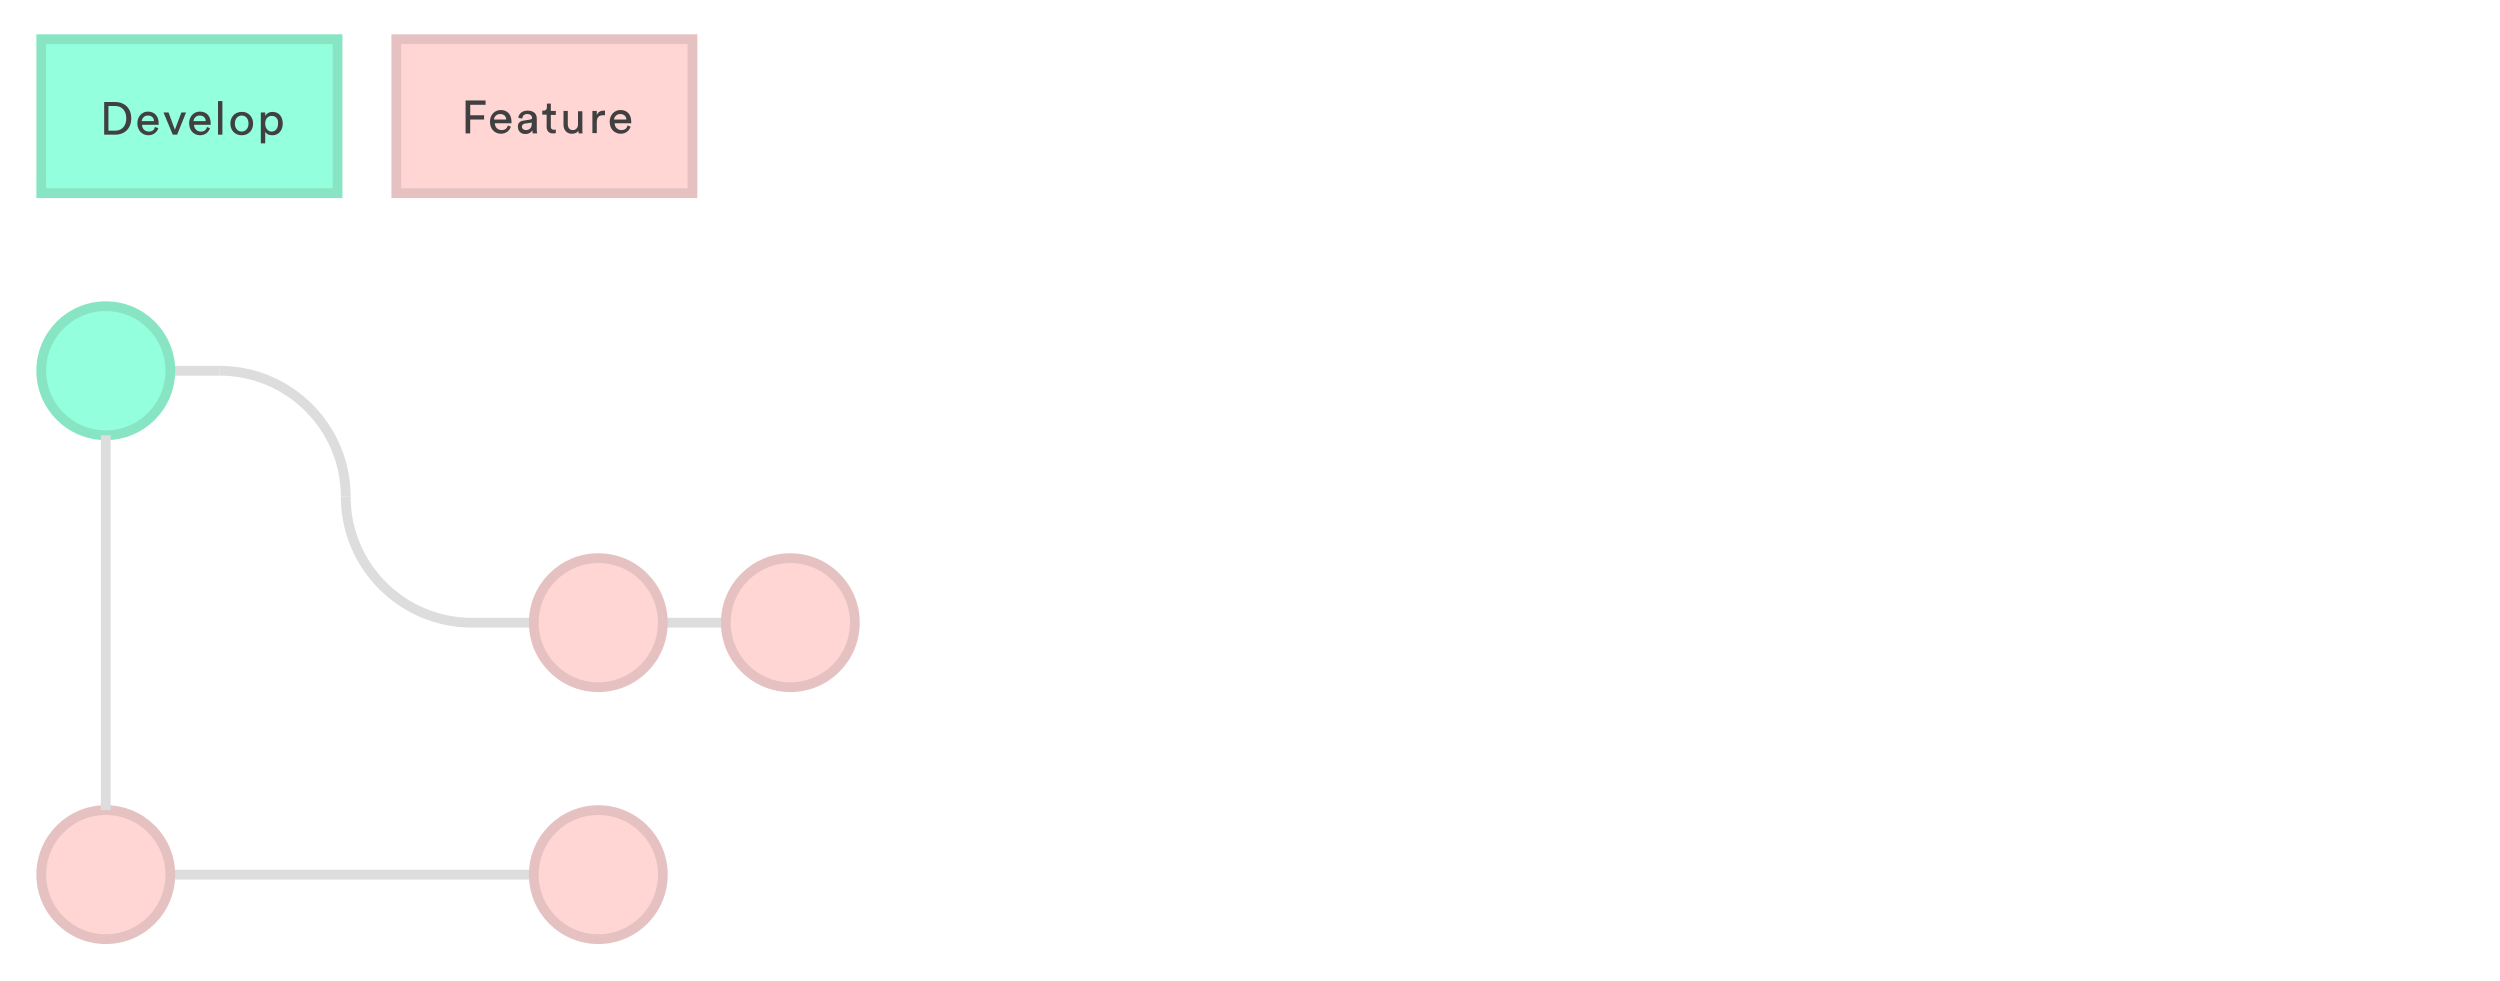
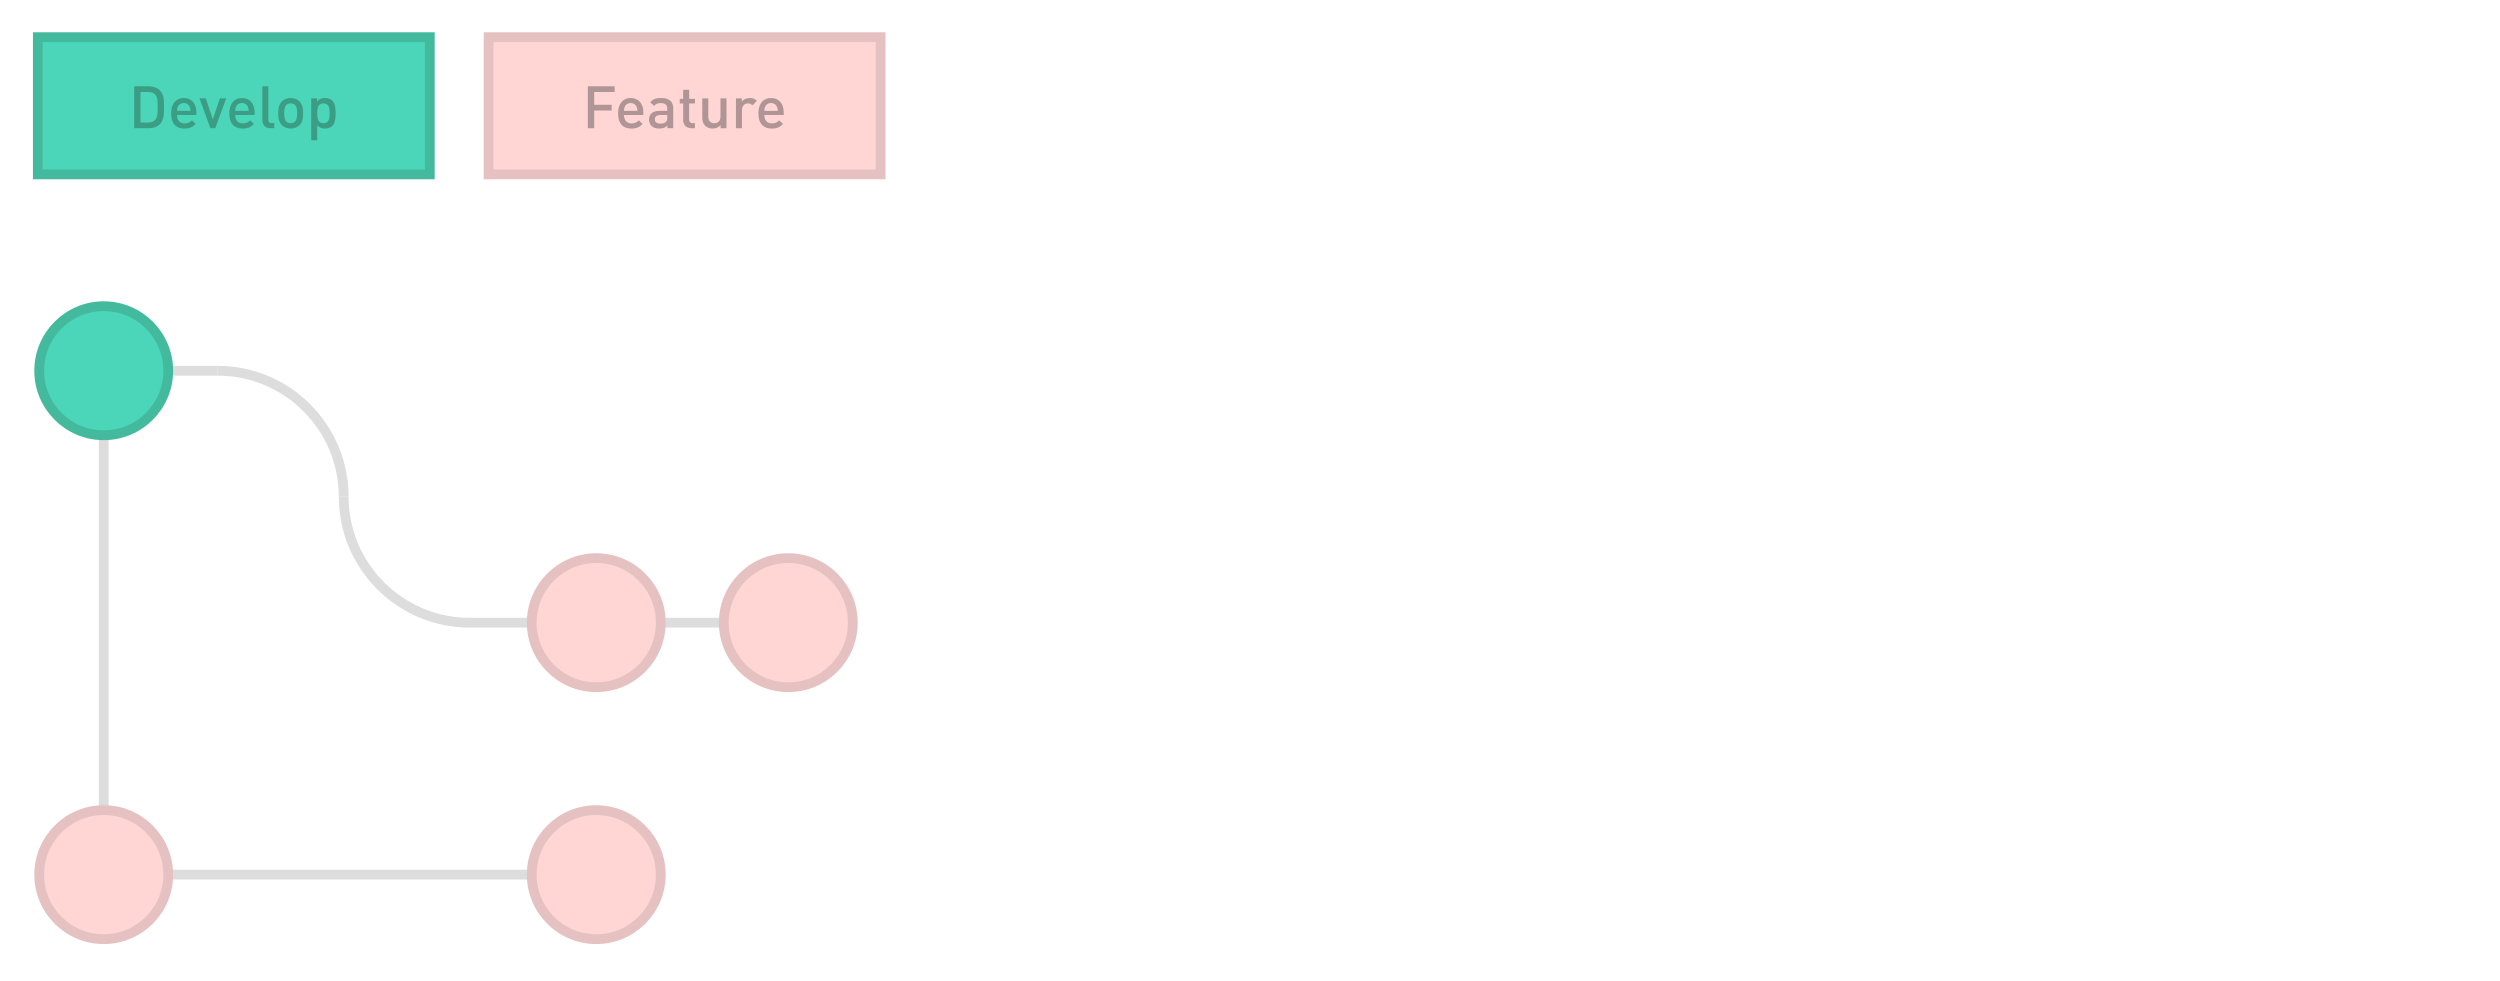
<svg xmlns="http://www.w3.org/2000/svg" version="1.1" id="Layer_1" x="0px" y="0px" width="127.559px" height="50.01px" viewBox="0 0 127.559 50.01" enable-background="new 0 0 127.559 50.01" xml:space="preserve">
  <g id="git_x5F_workflow_x5F_7">
-     <path fill="none" stroke="#DDDDDD" stroke-width="0.5" stroke-miterlimit="10" d="M17.641,25.345c0-3.543-2.885-6.428-6.428-6.428    M8.689,44.628h18.546" />
-     <circle fill="#FFD6D3" stroke="#E5C2C1" stroke-width="0.5" stroke-miterlimit="10" cx="30.528" cy="44.627" r="3.292" />
-     <path fill="none" stroke="#DDDDDD" stroke-width="0.5" stroke-miterlimit="10" d="M11.213,18.917H2.105 M17.641,25.345   c0,3.542,2.885,6.427,6.428,6.427h12.967" />
-     <circle fill="#FFD6D3" stroke="#E5C2C1" stroke-width="0.5" stroke-miterlimit="10" cx="30.528" cy="31.771" r="3.292" />
-     <circle fill="#FFD6D3" stroke="#E5C2C1" stroke-width="0.5" stroke-miterlimit="10" cx="40.326" cy="31.771" r="3.292" />
-     <circle fill="#FFD6D3" stroke="#E5C2C1" stroke-width="0.5" stroke-miterlimit="10" cx="5.397" cy="44.627" r="3.292" />
-     <circle fill="#94FFDD" stroke="#88E5C3" stroke-width="0.5" stroke-miterlimit="10" cx="5.397" cy="18.916" r="3.292" />
-     <path fill="none" stroke="#DDDDDD" stroke-width="0.5" stroke-miterlimit="10" d="M5.397,22.208v19.126" />
+     <path fill="none" stroke="#DDDDDD" stroke-width="0.5" stroke-miterlimit="10" d="M17.536,25.345c0-3.543-2.885-6.428-6.428-6.428    M8.584,44.628H27.13" />
+     <path fill="none" stroke="#DDDDDD" stroke-width="0.5" stroke-miterlimit="10" d="M11.109,18.917H2 M17.536,25.345   c0,3.543,2.885,6.428,6.428,6.428h12.968" />
+     <path fill="none" stroke="#DDDDDD" stroke-width="0.5" stroke-miterlimit="10" d="M5.292,22.208v19.125" />
+     <circle fill="#FFD6D3" stroke="#E5C2C1" stroke-width="0.5" stroke-miterlimit="10" cx="30.423" cy="44.627" r="3.292" />
+     <circle fill="#FFD6D3" stroke="#E5C2C1" stroke-width="0.5" stroke-miterlimit="10" cx="30.423" cy="31.771" r="3.292" />
+     <circle fill="#FFD6D3" stroke="#E5C2C1" stroke-width="0.5" stroke-miterlimit="10" cx="40.222" cy="31.771" r="3.292" />
+     <circle fill="#FFD6D3" stroke="#E5C2C1" stroke-width="0.5" stroke-miterlimit="10" cx="5.292" cy="44.627" r="3.292" />
+     <circle fill="#4BD6BA" stroke="#43BA9E" stroke-width="0.5" stroke-miterlimit="10" cx="5.292" cy="18.916" r="3.292" />
  </g>
-   <path fill="#94FFDD" stroke="#88E5C3" stroke-width="0.5" stroke-miterlimit="10" d="M2.105,2h15.117v7.856H2.105V2z" />
-   <path fill="#404040" d="M5.315,6.872V5.205h0.58c0.425,0,0.802,0.284,0.802,0.834c0,0.551-0.377,0.833-0.802,0.833H5.315z   M5.88,6.667c0.31,0,0.562-0.204,0.562-0.628c0-0.426-0.254-0.63-0.562-0.63H5.533v1.258H5.88z M8.079,6.541  C8.013,6.745,7.825,6.902,7.578,6.902c-0.303,0-0.569-0.22-0.569-0.613c0-0.359,0.253-0.596,0.532-0.596  c0.347,0,0.554,0.236,0.554,0.596v0.08H7.247c0,0.202,0.153,0.345,0.347,0.345c0.185,0,0.279-0.093,0.31-0.235L8.079,6.541z   M7.856,6.18c0-0.158-0.105-0.285-0.314-0.285c-0.188,0-0.294,0.144-0.312,0.285H7.856z M9.038,6.872H8.815L8.343,5.74h0.256  l0.324,0.881L9.255,5.74h0.238L9.038,6.872z M10.714,6.541c-0.062,0.204-0.248,0.361-0.502,0.361c-0.295,0-0.562-0.22-0.562-0.613  c0-0.359,0.252-0.596,0.547-0.596c0.35,0,0.553,0.236,0.553,0.596v0.08H9.901c0,0.202,0.156,0.345,0.344,0.345  c0.189,0,0.283-0.093,0.314-0.235L10.714,6.541z M10.497,6.18c0-0.158-0.109-0.285-0.314-0.285c-0.188,0-0.295,0.144-0.312,0.285  H10.497z M11.124,6.872V5.158h0.223v1.714H11.124z M12.915,6.304c0,0.347-0.234,0.598-0.58,0.598c-0.35,0-0.58-0.251-0.58-0.598  c0-0.344,0.23-0.596,0.58-0.596C12.667,5.693,12.915,5.961,12.915,6.304z M12.681,6.304c0-0.266-0.16-0.409-0.346-0.409  c-0.188,0-0.35,0.144-0.35,0.409c0,0.267,0.162,0.409,0.35,0.409C12.521,6.713,12.681,6.556,12.681,6.304z M13.308,7.311V5.74h0.225  v0.174c0.062-0.111,0.186-0.205,0.371-0.205c0.35,0,0.523,0.268,0.523,0.596c0,0.332-0.191,0.598-0.539,0.598  c-0.172,0-0.311-0.077-0.355-0.188v0.598h-0.225V7.311z M13.858,5.914c-0.203,0-0.328,0.171-0.328,0.391  c0,0.236,0.143,0.409,0.328,0.409c0.205,0,0.33-0.173,0.33-0.409C14.204,6.069,14.079,5.914,13.858,5.914z" />
-   <path fill="#FFD6D3" stroke="#E5C2C1" stroke-width="0.5" stroke-miterlimit="10" d="M20.221,2h15.111v7.856H20.221V2z" />
-   <path fill="#404040" d="M23.756,6.792V5.127h1.02v0.22h-0.783v0.534H24.7V6.1h-0.709v0.708h-0.234L23.756,6.792L23.756,6.792z   M26.065,6.463c-0.061,0.204-0.252,0.362-0.502,0.362C25.264,6.825,25,6.605,25,6.211c0-0.361,0.248-0.598,0.549-0.598  c0.346,0,0.549,0.236,0.549,0.598v0.078h-0.85c0,0.205,0.152,0.348,0.348,0.348c0.188,0,0.283-0.096,0.314-0.236L26.065,6.463z   M25.829,6.099c0-0.154-0.109-0.281-0.312-0.281c-0.191,0-0.301,0.143-0.314,0.281H25.829z M26.74,6.15l0.314-0.051  c0.062-0.015,0.094-0.046,0.094-0.077c0-0.108-0.078-0.204-0.25-0.204c-0.158,0-0.236,0.096-0.254,0.235l-0.201-0.046  c0.031-0.221,0.219-0.363,0.473-0.363c0.348,0,0.473,0.189,0.473,0.409V6.62c0,0.093,0.014,0.155,0.014,0.187H27.18  c0-0.031-0.016-0.078-0.016-0.156c-0.047,0.078-0.156,0.188-0.359,0.188c-0.236,0-0.377-0.157-0.377-0.346  C26.397,6.289,26.538,6.164,26.74,6.15z M27.133,6.304V6.258l-0.342,0.046c-0.102,0.016-0.162,0.064-0.162,0.174  c0,0.078,0.078,0.158,0.191,0.158C26.993,6.637,27.133,6.556,27.133,6.304z M28.106,5.66h0.254v0.205h-0.254v0.598  c0,0.108,0.053,0.158,0.16,0.158c0.031,0,0.062,0,0.094-0.016v0.187c-0.018,0-0.076,0.016-0.154,0.016  c-0.191,0-0.314-0.125-0.314-0.329V5.85h-0.225V5.645h0.066c0.125,0,0.172-0.077,0.172-0.17V5.286h0.201V5.66L28.106,5.66z   M29.176,6.825c-0.268,0-0.424-0.204-0.424-0.456V5.66h0.219v0.676c0,0.158,0.076,0.301,0.254,0.301c0.17,0,0.266-0.127,0.266-0.285  V5.678h0.223v0.928c0,0.093,0,0.171,0.014,0.202h-0.201c0-0.031-0.02-0.094-0.02-0.141C29.458,6.776,29.317,6.825,29.176,6.825z   M30.856,5.881h-0.094c-0.188,0-0.311,0.096-0.311,0.347v0.564h-0.225V5.66h0.225v0.205c0.074-0.172,0.217-0.221,0.342-0.221h0.076  V5.88L30.856,5.881L30.856,5.881z M32.174,6.463c-0.062,0.204-0.248,0.362-0.502,0.362c-0.295,0-0.564-0.22-0.564-0.614  c0-0.361,0.254-0.598,0.551-0.598c0.348,0,0.549,0.236,0.549,0.598v0.078h-0.846c0,0.205,0.156,0.348,0.344,0.348  c0.189,0,0.285-0.096,0.312-0.236L32.174,6.463z M31.958,6.099c0-0.154-0.109-0.281-0.316-0.281c-0.188,0-0.295,0.143-0.314,0.281  H31.958z" />
+   <g>
+     <rect x="1.93" y="1.897" fill="#4BD6BA" stroke="#43BA9E" stroke-width="0.5" stroke-miterlimit="10" width="20" height="7" />
+     <g>
+       <path fill="#3B9E84" d="M8.151,6.341C8.015,6.477,7.82,6.542,7.598,6.542H6.846v-2.14h0.751c0.222,0,0.417,0.066,0.553,0.201    c0.231,0.231,0.217,0.544,0.217,0.854S8.382,6.11,8.151,6.341z M7.928,4.838c-0.09-0.099-0.21-0.144-0.364-0.144H7.171v1.557    h0.394c0.153,0,0.273-0.045,0.364-0.145C8.04,5.983,8.043,5.752,8.043,5.458C8.043,5.163,8.04,4.961,7.928,4.838z" />
+       <path fill="#3B9E84" d="M9.033,5.869c0,0.262,0.139,0.427,0.388,0.427c0.171,0,0.261-0.048,0.37-0.156l0.195,0.184    C9.83,6.479,9.683,6.561,9.415,6.561c-0.382,0-0.685-0.202-0.685-0.782C8.73,5.286,8.986,5,9.376,5c0.409,0,0.646,0.3,0.646,0.733    v0.135H9.033z M9.677,5.448C9.629,5.334,9.521,5.256,9.376,5.256c-0.144,0-0.255,0.078-0.304,0.192    c-0.03,0.069-0.036,0.114-0.039,0.208h0.686C9.716,5.562,9.707,5.518,9.677,5.448z" />
+       <path fill="#3B9E84" d="M10.984,6.542h-0.25l-0.559-1.524H10.5l0.361,1.073l0.357-1.073h0.325L10.984,6.542z" />
+       <path fill="#3B9E84" d="M12.003,5.869c0,0.262,0.139,0.427,0.388,0.427c0.171,0,0.261-0.048,0.37-0.156l0.195,0.184    c-0.156,0.156-0.304,0.237-0.571,0.237c-0.382,0-0.685-0.202-0.685-0.782C11.7,5.286,11.955,5,12.346,5    c0.409,0,0.646,0.3,0.646,0.733v0.135H12.003z M12.647,5.448c-0.048-0.114-0.156-0.192-0.301-0.192    c-0.144,0-0.255,0.078-0.304,0.192c-0.03,0.069-0.036,0.114-0.039,0.208h0.686C12.686,5.562,12.677,5.518,12.647,5.448z" />
+       <path fill="#3B9E84" d="M13.804,6.542c-0.292,0-0.418-0.195-0.418-0.421V4.402h0.307v1.701c0,0.117,0.042,0.177,0.166,0.177h0.135    v0.262H13.804z" />
+       <path fill="#3B9E84" d="M15.287,6.38c-0.1,0.102-0.25,0.18-0.457,0.18s-0.355-0.078-0.454-0.18c-0.144-0.15-0.18-0.343-0.18-0.602    c0-0.255,0.036-0.448,0.18-0.598C14.475,5.079,14.623,5,14.83,5s0.357,0.078,0.457,0.18c0.144,0.15,0.18,0.343,0.18,0.598    C15.468,6.038,15.431,6.23,15.287,6.38z M15.056,5.361c-0.057-0.057-0.135-0.087-0.226-0.087s-0.166,0.03-0.223,0.087    c-0.093,0.093-0.105,0.252-0.105,0.417c0,0.166,0.012,0.325,0.105,0.418c0.057,0.057,0.132,0.09,0.223,0.09    s0.168-0.033,0.226-0.09c0.093-0.093,0.105-0.252,0.105-0.418C15.161,5.614,15.149,5.454,15.056,5.361z" />
+       <path fill="#3B9E84" d="M16.955,6.425c-0.084,0.084-0.217,0.135-0.37,0.135c-0.162,0-0.289-0.042-0.399-0.174v0.772h-0.307v-2.14    h0.3v0.162C16.294,5.042,16.417,5,16.582,5c0.153,0,0.289,0.051,0.373,0.135c0.153,0.153,0.171,0.412,0.171,0.643    S17.109,6.272,16.955,6.425z M16.504,5.274c-0.276,0-0.318,0.234-0.318,0.505s0.042,0.508,0.318,0.508    c0.277,0,0.316-0.238,0.316-0.508S16.781,5.274,16.504,5.274z" />
+     </g>
+   </g>
+   <g>
+     <rect x="24.93" y="1.897" fill="#FFD6D3" stroke="#E5C2C1" stroke-width="0.5" stroke-miterlimit="10" width="20" height="7" />
+     <g>
+       <path fill="#AF9595" d="M30.318,4.694v0.652h0.89v0.292h-0.89v0.905h-0.324v-2.14h1.368v0.292H30.318z" />
+       <path fill="#AF9595" d="M31.839,5.869c0,0.262,0.139,0.427,0.388,0.427c0.171,0,0.261-0.048,0.37-0.156l0.195,0.184    c-0.156,0.156-0.304,0.237-0.571,0.237c-0.382,0-0.685-0.202-0.685-0.782C31.535,5.286,31.791,5,32.181,5    c0.409,0,0.646,0.3,0.646,0.733v0.135H31.839z M32.482,5.448c-0.048-0.114-0.156-0.192-0.301-0.192    c-0.144,0-0.255,0.078-0.304,0.192c-0.03,0.069-0.036,0.114-0.039,0.208h0.686C32.521,5.562,32.512,5.518,32.482,5.448z" />
+       <path fill="#AF9595" d="M34.051,6.542V6.404c-0.111,0.111-0.216,0.156-0.406,0.156s-0.315-0.045-0.409-0.138    c-0.078-0.081-0.12-0.199-0.12-0.328c0-0.256,0.177-0.439,0.526-0.439h0.403V5.547c0-0.192-0.096-0.286-0.333-0.286    c-0.168,0-0.25,0.039-0.334,0.147L33.176,5.22C33.32,5.051,33.47,5,33.723,5c0.418,0,0.628,0.177,0.628,0.523v1.019H34.051z     M34.045,5.869h-0.358c-0.18,0-0.273,0.081-0.273,0.219c0,0.139,0.087,0.217,0.28,0.217c0.117,0,0.204-0.009,0.286-0.087    c0.045-0.045,0.066-0.117,0.066-0.226V5.869z" />
+       <path fill="#AF9595" d="M35.274,6.542c-0.286,0-0.417-0.205-0.417-0.424V5.28h-0.175V5.045h0.175V4.583h0.306v0.463h0.295V5.28    h-0.295v0.824c0,0.111,0.054,0.177,0.168,0.177h0.126v0.262H35.274z" />
+       <path fill="#AF9595" d="M36.766,6.542V6.389c-0.105,0.114-0.252,0.171-0.406,0.171c-0.156,0-0.285-0.051-0.375-0.138    c-0.117-0.114-0.153-0.259-0.153-0.43V5.019h0.307v0.929c0,0.237,0.135,0.34,0.307,0.34s0.315-0.105,0.315-0.34V5.019h0.307v1.524    H36.766z" />
+       <path fill="#AF9595" d="M38.388,5.376c-0.069-0.069-0.123-0.102-0.229-0.102c-0.165,0-0.303,0.132-0.303,0.343v0.926H37.55V5.019    h0.3v0.165C37.928,5.076,38.085,5,38.256,5c0.147,0,0.259,0.039,0.364,0.144L38.388,5.376z" />
+       <path fill="#AF9595" d="M38.999,5.869c0,0.262,0.139,0.427,0.388,0.427c0.171,0,0.261-0.048,0.37-0.156l0.195,0.184    c-0.156,0.156-0.304,0.237-0.571,0.237c-0.382,0-0.685-0.202-0.685-0.782C38.696,5.286,38.951,5,39.342,5    c0.409,0,0.646,0.3,0.646,0.733v0.135H38.999z M39.643,5.448c-0.048-0.114-0.156-0.192-0.301-0.192    c-0.144,0-0.255,0.078-0.304,0.192c-0.03,0.069-0.036,0.114-0.039,0.208h0.686C39.682,5.562,39.673,5.518,39.643,5.448z" />
+     </g>
+   </g>
</svg>
